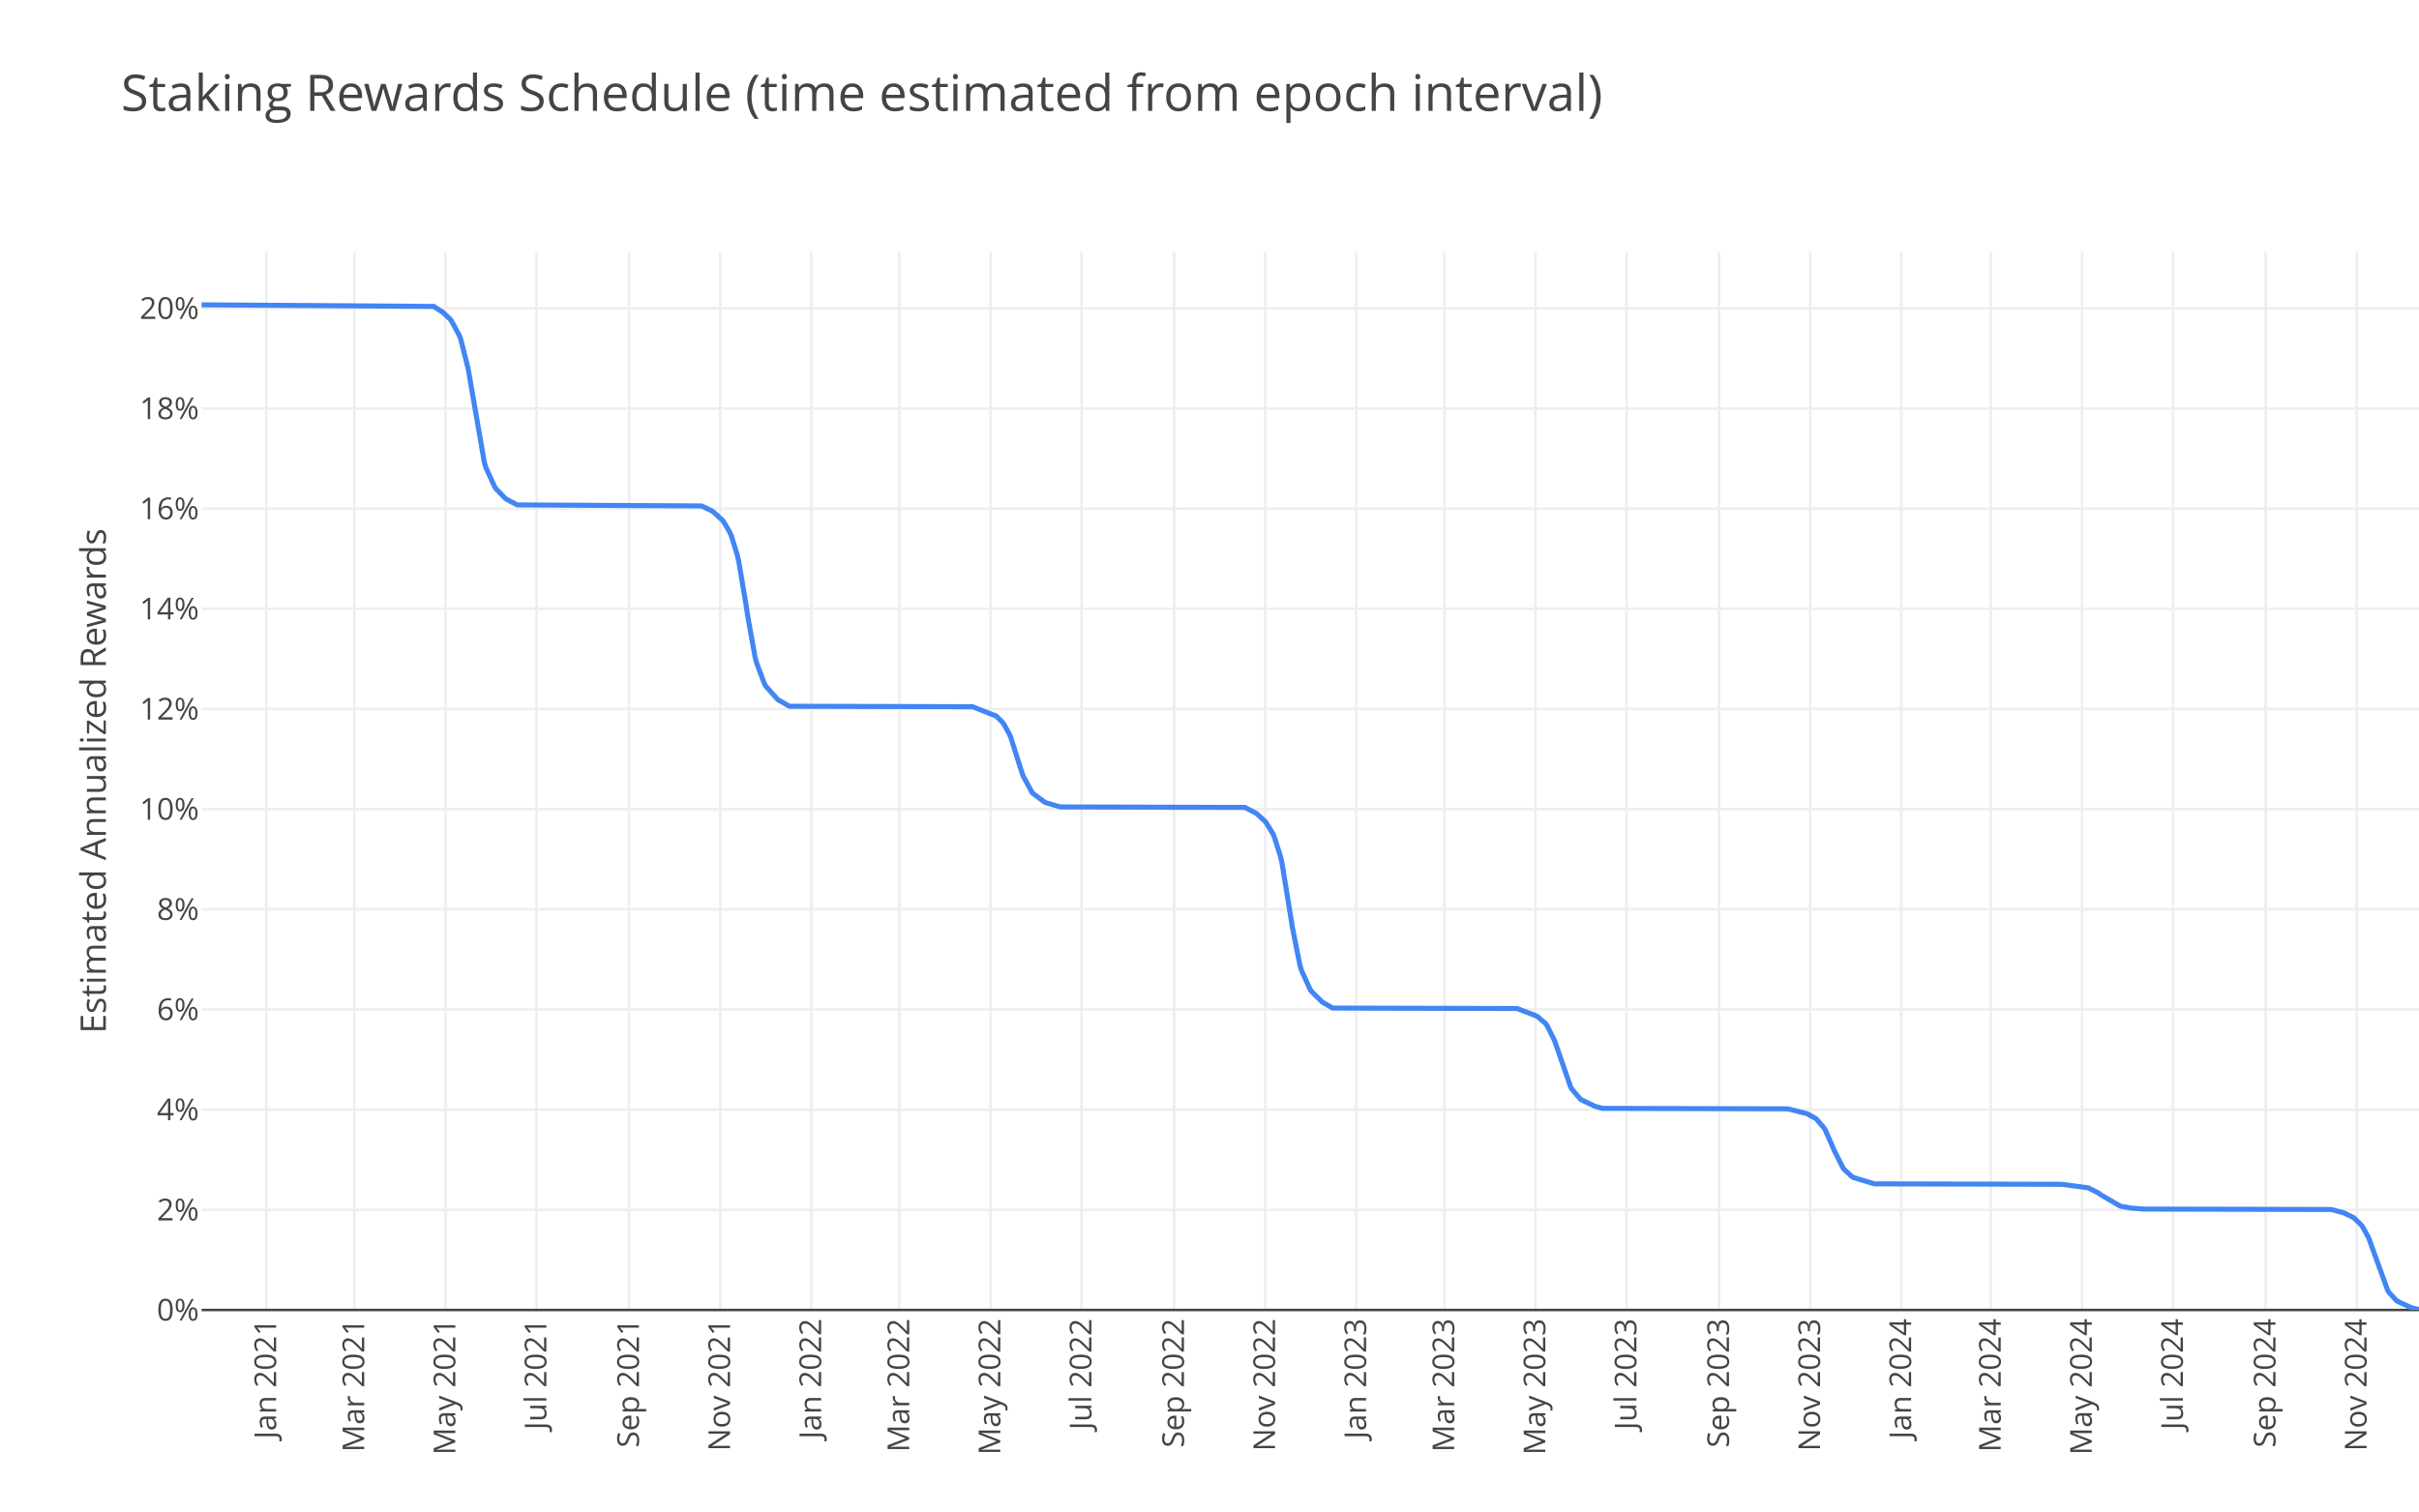
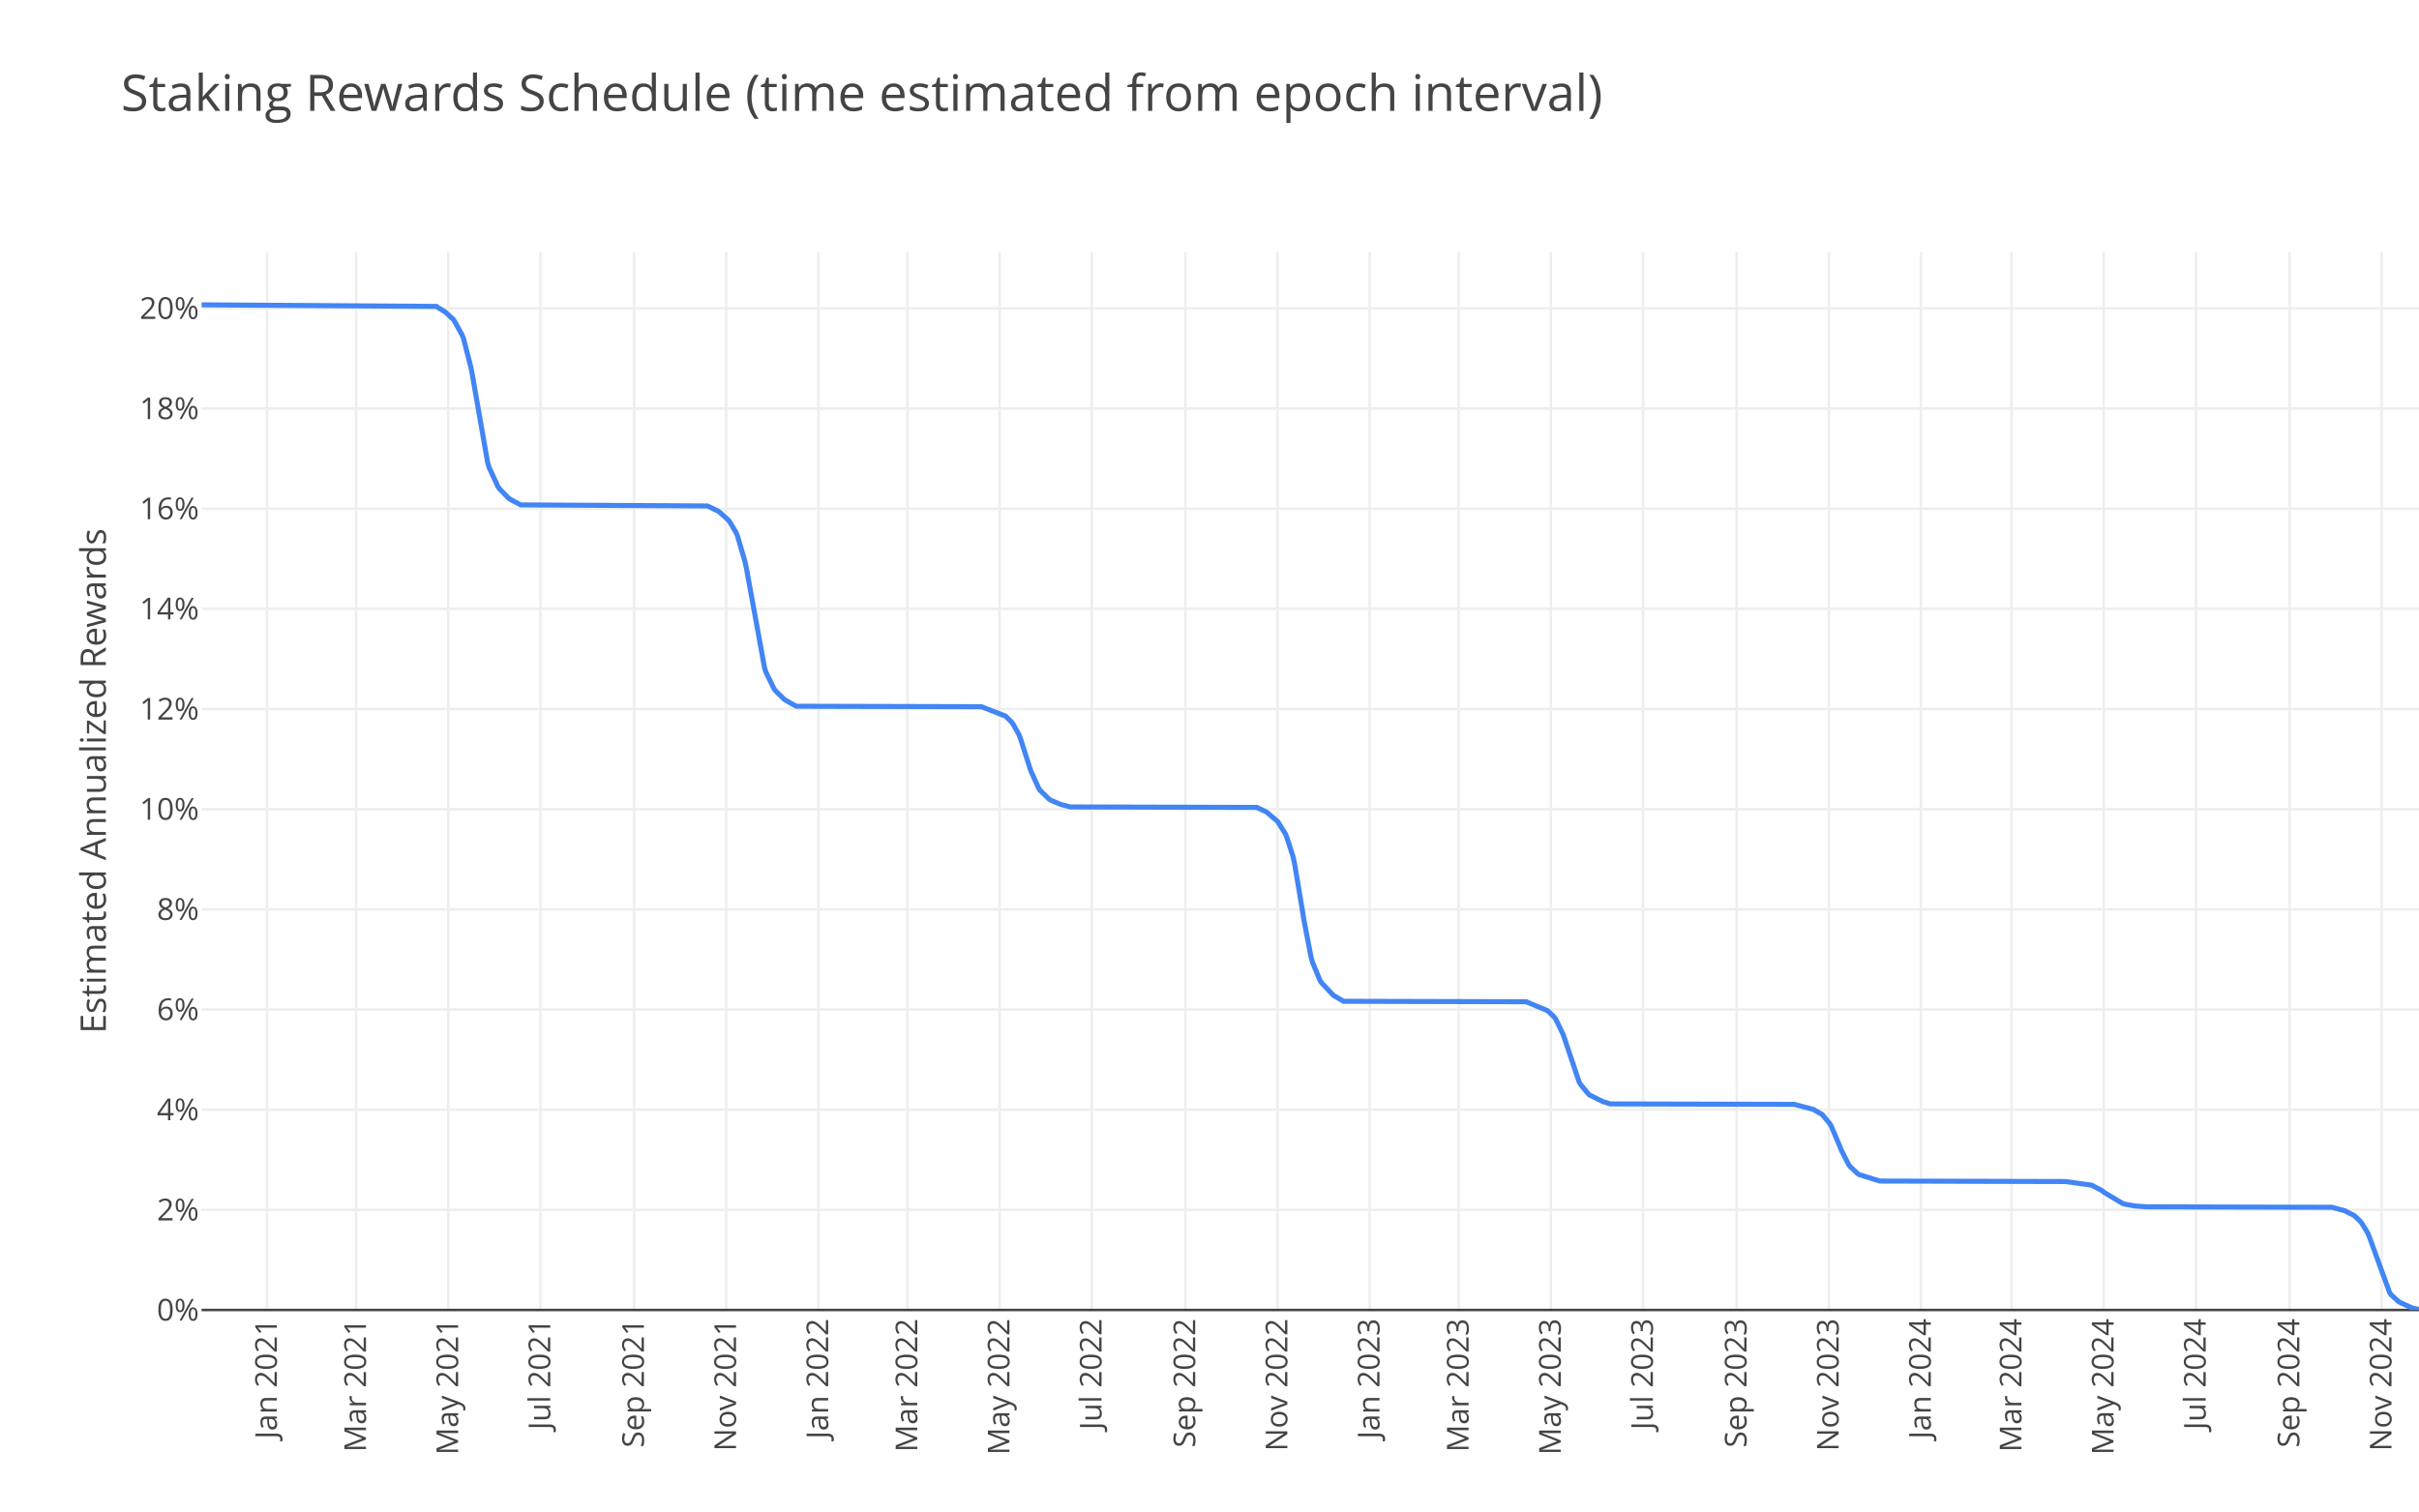
<svg xmlns="http://www.w3.org/2000/svg" class="main-svg" width="960" height="600" style="" viewBox="0 0 960 600">
  <rect x="0" y="0" width="960" height="600" style="fill: rgb(255, 255, 255); fill-opacity: 1;" />
-   <defs id="defs-0ca230">
+   <defs id="defs-4b5e35">
    <g class="clips">
-       <clipPath id="clip0ca230xyplot" class="plotclip">
+       <clipPath id="clip4b5e35xyplot" class="plotclip">
        <rect width="880" height="420" />
      </clipPath>
-       <clipPath class="axesclip" id="clip0ca230x">
+       <clipPath class="axesclip" id="clip4b5e35x">
        <rect x="80" y="0" width="880" height="600" />
      </clipPath>
-       <clipPath class="axesclip" id="clip0ca230y">
+       <clipPath class="axesclip" id="clip4b5e35y">
        <rect x="0" y="100" width="960" height="420" />
      </clipPath>
-       <clipPath class="axesclip" id="clip0ca230xy">
+       <clipPath class="axesclip" id="clip4b5e35xy">
        <rect x="80" y="100" width="880" height="420" />
      </clipPath>
    </g>
    <g class="gradients" />
    <g class="patterns" />
  </defs>
  <g class="bglayer" />
  <g class="layer-below">
    <g class="imagelayer" />
    <g class="shapelayer" />
  </g>
  <g class="cartesianlayer">
    <g class="subplot xy">
      <g class="layer-subplot">
        <g class="shapelayer" />
        <g class="imagelayer" />
      </g>
      <g class="minor-gridlayer">
        <g class="x" />
        <g class="y" />
      </g>
      <g class="gridlayer">
        <g class="x">
-           <path class="xgrid crisp" transform="translate(105.68,0)" d="M0,100v420" style="stroke: rgb(238, 238, 238); stroke-opacity: 1; stroke-width: 1px;" />
-           <path class="xgrid crisp" transform="translate(140.64,0)" d="M0,100v420" style="stroke: rgb(238, 238, 238); stroke-opacity: 1; stroke-width: 1px;" />
-           <path class="xgrid crisp" transform="translate(176.79,0)" d="M0,100v420" style="stroke: rgb(238, 238, 238); stroke-opacity: 1; stroke-width: 1px;" />
-           <path class="xgrid crisp" transform="translate(212.93,0)" d="M0,100v420" style="stroke: rgb(238, 238, 238); stroke-opacity: 1; stroke-width: 1px;" />
-           <path class="xgrid crisp" transform="translate(249.67,0)" d="M0,100v420" style="stroke: rgb(238, 238, 238); stroke-opacity: 1; stroke-width: 1px;" />
-           <path class="xgrid crisp" transform="translate(285.82,0)" d="M0,100v420" style="stroke: rgb(238, 238, 238); stroke-opacity: 1; stroke-width: 1px;" />
-           <path class="xgrid crisp" transform="translate(321.97,0)" d="M0,100v420" style="stroke: rgb(238, 238, 238); stroke-opacity: 1; stroke-width: 1px;" />
-           <path class="xgrid crisp" transform="translate(356.93,0)" d="M0,100v420" style="stroke: rgb(238, 238, 238); stroke-opacity: 1; stroke-width: 1px;" />
-           <path class="xgrid crisp" transform="translate(393.08,0)" d="M0,100v420" style="stroke: rgb(238, 238, 238); stroke-opacity: 1; stroke-width: 1px;" />
-           <path class="xgrid crisp" transform="translate(429.23,0)" d="M0,100v420" style="stroke: rgb(238, 238, 238); stroke-opacity: 1; stroke-width: 1px;" />
-           <path class="xgrid crisp" transform="translate(465.96,0)" d="M0,100v420" style="stroke: rgb(238, 238, 238); stroke-opacity: 1; stroke-width: 1px;" />
-           <path class="xgrid crisp" transform="translate(502.11,0)" d="M0,100v420" style="stroke: rgb(238, 238, 238); stroke-opacity: 1; stroke-width: 1px;" />
-           <path class="xgrid crisp" transform="translate(538.26,0)" d="M0,100v420" style="stroke: rgb(238, 238, 238); stroke-opacity: 1; stroke-width: 1px;" />
-           <path class="xgrid crisp" transform="translate(573.22,0)" d="M0,100v420" style="stroke: rgb(238, 238, 238); stroke-opacity: 1; stroke-width: 1px;" />
-           <path class="xgrid crisp" transform="translate(609.37,0)" d="M0,100v420" style="stroke: rgb(238, 238, 238); stroke-opacity: 1; stroke-width: 1px;" />
-           <path class="xgrid crisp" transform="translate(645.52,0)" d="M0,100v420" style="stroke: rgb(238, 238, 238); stroke-opacity: 1; stroke-width: 1px;" />
-           <path class="xgrid crisp" transform="translate(682.26,0)" d="M0,100v420" style="stroke: rgb(238, 238, 238); stroke-opacity: 1; stroke-width: 1px;" />
-           <path class="xgrid crisp" transform="translate(718.4,0)" d="M0,100v420" style="stroke: rgb(238, 238, 238); stroke-opacity: 1; stroke-width: 1px;" />
-           <path class="xgrid crisp" transform="translate(754.55,0)" d="M0,100v420" style="stroke: rgb(238, 238, 238); stroke-opacity: 1; stroke-width: 1px;" />
-           <path class="xgrid crisp" transform="translate(790.1,0)" d="M0,100v420" style="stroke: rgb(238, 238, 238); stroke-opacity: 1; stroke-width: 1px;" />
-           <path class="xgrid crisp" transform="translate(826.25,0)" d="M0,100v420" style="stroke: rgb(238, 238, 238); stroke-opacity: 1; stroke-width: 1px;" />
-           <path class="xgrid crisp" transform="translate(862.4,0)" d="M0,100v420" style="stroke: rgb(238, 238, 238); stroke-opacity: 1; stroke-width: 1px;" />
-           <path class="xgrid crisp" transform="translate(899.14,0)" d="M0,100v420" style="stroke: rgb(238, 238, 238); stroke-opacity: 1; stroke-width: 1px;" />
-           <path class="xgrid crisp" transform="translate(935.29,0)" d="M0,100v420" style="stroke: rgb(238, 238, 238); stroke-opacity: 1; stroke-width: 1px;" />
+           <path class="xgrid crisp" transform="translate(105.98,0)" d="M0,100v420" style="stroke: rgb(238, 238, 238); stroke-opacity: 1; stroke-width: 1px;" />
+           <path class="xgrid crisp" transform="translate(141.34,0)" d="M0,100v420" style="stroke: rgb(238, 238, 238); stroke-opacity: 1; stroke-width: 1px;" />
+           <path class="xgrid crisp" transform="translate(177.91,0)" d="M0,100v420" style="stroke: rgb(238, 238, 238); stroke-opacity: 1; stroke-width: 1px;" />
+           <path class="xgrid crisp" transform="translate(214.47,0)" d="M0,100v420" style="stroke: rgb(238, 238, 238); stroke-opacity: 1; stroke-width: 1px;" />
+           <path class="xgrid crisp" transform="translate(251.64,0)" d="M0,100v420" style="stroke: rgb(238, 238, 238); stroke-opacity: 1; stroke-width: 1px;" />
+           <path class="xgrid crisp" transform="translate(288.2,0)" d="M0,100v420" style="stroke: rgb(238, 238, 238); stroke-opacity: 1; stroke-width: 1px;" />
+           <path class="xgrid crisp" transform="translate(324.77,0)" d="M0,100v420" style="stroke: rgb(238, 238, 238); stroke-opacity: 1; stroke-width: 1px;" />
+           <path class="xgrid crisp" transform="translate(360.13,0)" d="M0,100v420" style="stroke: rgb(238, 238, 238); stroke-opacity: 1; stroke-width: 1px;" />
+           <path class="xgrid crisp" transform="translate(396.7,0)" d="M0,100v420" style="stroke: rgb(238, 238, 238); stroke-opacity: 1; stroke-width: 1px;" />
+           <path class="xgrid crisp" transform="translate(433.26,0)" d="M0,100v420" style="stroke: rgb(238, 238, 238); stroke-opacity: 1; stroke-width: 1px;" />
+           <path class="xgrid crisp" transform="translate(470.43,0)" d="M0,100v420" style="stroke: rgb(238, 238, 238); stroke-opacity: 1; stroke-width: 1px;" />
+           <path class="xgrid crisp" transform="translate(506.99,0)" d="M0,100v420" style="stroke: rgb(238, 238, 238); stroke-opacity: 1; stroke-width: 1px;" />
+           <path class="xgrid crisp" transform="translate(543.56,0)" d="M0,100v420" style="stroke: rgb(238, 238, 238); stroke-opacity: 1; stroke-width: 1px;" />
+           <path class="xgrid crisp" transform="translate(578.92,0)" d="M0,100v420" style="stroke: rgb(238, 238, 238); stroke-opacity: 1; stroke-width: 1px;" />
+           <path class="xgrid crisp" transform="translate(615.49,0)" d="M0,100v420" style="stroke: rgb(238, 238, 238); stroke-opacity: 1; stroke-width: 1px;" />
+           <path class="xgrid crisp" transform="translate(652.06,0)" d="M0,100v420" style="stroke: rgb(238, 238, 238); stroke-opacity: 1; stroke-width: 1px;" />
+           <path class="xgrid crisp" transform="translate(689.22,0)" d="M0,100v420" style="stroke: rgb(238, 238, 238); stroke-opacity: 1; stroke-width: 1px;" />
+           <path class="xgrid crisp" transform="translate(725.78,0)" d="M0,100v420" style="stroke: rgb(238, 238, 238); stroke-opacity: 1; stroke-width: 1px;" />
+           <path class="xgrid crisp" transform="translate(762.35,0)" d="M0,100v420" style="stroke: rgb(238, 238, 238); stroke-opacity: 1; stroke-width: 1px;" />
+           <path class="xgrid crisp" transform="translate(798.32,0)" d="M0,100v420" style="stroke: rgb(238, 238, 238); stroke-opacity: 1; stroke-width: 1px;" />
+           <path class="xgrid crisp" transform="translate(834.88,0)" d="M0,100v420" style="stroke: rgb(238, 238, 238); stroke-opacity: 1; stroke-width: 1px;" />
+           <path class="xgrid crisp" transform="translate(871.45,0)" d="M0,100v420" style="stroke: rgb(238, 238, 238); stroke-opacity: 1; stroke-width: 1px;" />
+           <path class="xgrid crisp" transform="translate(908.61,0)" d="M0,100v420" style="stroke: rgb(238, 238, 238); stroke-opacity: 1; stroke-width: 1px;" />
+           <path class="xgrid crisp" transform="translate(945.18,0)" d="M0,100v420" style="stroke: rgb(238, 238, 238); stroke-opacity: 1; stroke-width: 1px;" />
        </g>
        <g class="y">
          <path class="ygrid crisp" transform="translate(0,480.24)" d="M80,0h880" style="stroke: rgb(238, 238, 238); stroke-opacity: 1; stroke-width: 1px;" />
          <path class="ygrid crisp" transform="translate(0,440.48)" d="M80,0h880" style="stroke: rgb(238, 238, 238); stroke-opacity: 1; stroke-width: 1px;" />
          <path class="ygrid crisp" transform="translate(0,400.72)" d="M80,0h880" style="stroke: rgb(238, 238, 238); stroke-opacity: 1; stroke-width: 1px;" />
          <path class="ygrid crisp" transform="translate(0,360.95)" d="M80,0h880" style="stroke: rgb(238, 238, 238); stroke-opacity: 1; stroke-width: 1px;" />
          <path class="ygrid crisp" transform="translate(0,321.19)" d="M80,0h880" style="stroke: rgb(238, 238, 238); stroke-opacity: 1; stroke-width: 1px;" />
          <path class="ygrid crisp" transform="translate(0,281.43)" d="M80,0h880" style="stroke: rgb(238, 238, 238); stroke-opacity: 1; stroke-width: 1px;" />
          <path class="ygrid crisp" transform="translate(0,241.67)" d="M80,0h880" style="stroke: rgb(238, 238, 238); stroke-opacity: 1; stroke-width: 1px;" />
          <path class="ygrid crisp" transform="translate(0,201.91)" d="M80,0h880" style="stroke: rgb(238, 238, 238); stroke-opacity: 1; stroke-width: 1px;" />
          <path class="ygrid crisp" transform="translate(0,162.15)" d="M80,0h880" style="stroke: rgb(238, 238, 238); stroke-opacity: 1; stroke-width: 1px;" />
          <path class="ygrid crisp" transform="translate(0,122.39)" d="M80,0h880" style="stroke: rgb(238, 238, 238); stroke-opacity: 1; stroke-width: 1px;" />
        </g>
      </g>
      <g class="zerolinelayer">
        <path class="yzl zl crisp" transform="translate(0,520)" d="M80,0h880" style="stroke: rgb(68, 68, 68); stroke-opacity: 1; stroke-width: 1px;" />
      </g>
      <path class="xlines-below" />
      <path class="ylines-below" />
      <g class="overlines-below" />
      <g class="xaxislayer-below" />
      <g class="yaxislayer-below" />
      <g class="overaxes-below" />
-       <g class="plot" transform="translate(80,100)" clip-path="url(#clip0ca230xyplot)">
+       <g class="plot" transform="translate(80,100)" clip-path="url(#clip4b5e35xyplot)">
        <g class="scatterlayer mlayer">
-           <g class="trace scatter traced2bd38" style="stroke-miterlimit: 2; opacity: 1;">
+           <g class="trace scatter tracea1f27e" style="stroke-miterlimit: 2; opacity: 1;">
            <g class="fills" />
            <g class="errorbars" />
            <g class="lines">
-               <path class="js-line" d="M0,21L92.13,21.63L92.72,22.05L95.09,23.52L95.68,23.94L98.63,26.66L99.22,27.49L102.17,32.93L102.77,34.39L105.72,46.04L106.31,49.36L112.21,83.53L112.81,85.57L116.35,93.31L116.94,94.13L120.48,97.78L121.07,98.19L125.21,100.42L198.44,100.83L202.58,102.85L203.17,103.26L206.71,106.5L207.3,107.31L209.66,111.35L210.26,112.76L212.62,120.41L213.21,123.03L216.16,140.63L216.75,144.61L219.7,161.07L220.3,163.24L223.25,171.12L223.84,172.3L228.56,177.59L229.15,177.99L233.29,180.34L305.93,180.53L315.38,184.25L315.97,184.84L317.74,186.59L318.34,187.37L320.7,191.66L321.29,193.22L325.42,206.23L326.01,207.97L329.56,214.53L330.15,215.11L334.28,218.19L334.87,218.58L340.78,220.31L414.01,220.5L418.15,222.62L418.74,223L421.69,225.69L422.28,226.26L425.23,231.05L425.83,232.58L428.19,240.02L428.78,242.69L432.32,264.47L432.91,268.23L435.87,283.04L436.46,285.09L440,292.91L440.59,293.66L444.72,297.74L445.32,298.11L448.86,300.15L522.09,300.34L529.77,303.3L530.36,303.67L533.32,306.26L533.91,307L536.86,312.9L537.45,314.55L543.36,331.6L543.95,332.51L546.9,335.97L547.49,336.52L552.81,339.07L553.4,339.25L555.76,339.97L629.58,340.16L636.67,341.97L637.26,342.15L640.21,343.79L640.81,344.15L643.76,347.6L644.35,348.5L647.3,355.19L647.89,356.63L651.44,363.65L652.03,364.37L654.98,367.06L655.57,367.42L663.84,369.93L738.26,370.11L748.89,371.54L749.48,371.9L753.02,373.69L753.61,374.22L761.29,378.69L761.88,378.87L766.01,379.58L768.38,379.76L770.74,379.94L845.15,380.11L850.47,381.54L851.06,381.9L854.01,383.32L854.6,383.85L856.97,386.17L857.56,386.88L859.92,391.14L860.51,392.73L867.6,412.3L868.19,413.17L871.14,416.33L871.73,416.68L877.05,419.13L877.64,419.3L880,419.83" style="vector-effect: non-scaling-stroke; fill: none; stroke: rgb(66, 133, 244); stroke-opacity: 1; stroke-width: 2px; opacity: 1;" />
+               <path class="js-line" d="M0,21L93.2,21.63L93.8,22.05L96.19,23.52L96.78,23.94L99.77,26.66L100.37,27.49L103.36,32.93L103.95,34.39L106.94,46.04L107.54,49.36L113.51,83.53L114.11,85.57L117.69,93.31L118.29,94.13L121.88,97.78L122.47,98.19L126.66,100.42L200.74,100.83L204.92,102.85L205.52,103.26L209.1,106.5L209.7,107.31L212.09,111.35L212.69,112.76L215.67,123.03L216.27,125.84L223.44,165.21L224.04,166.98L227.02,173.08L227.62,174.06L231.21,177.59L231.8,177.99L235.99,180.34L309.47,180.53L319.03,184.25L319.63,184.84L321.42,186.59L322.02,187.37L324.41,191.66L325,193.22L328.59,204.48L329.19,206.23L332.17,212.8L332.77,213.76L336.36,217.23L336.95,217.62L340.54,219.15L341.13,219.35L344.72,220.31L418.8,220.5L422.39,222.23L422.98,222.62L426.57,225.69L427.17,226.26L430.15,231.05L430.75,232.58L433.14,240.02L433.74,242.69L436.8,260.95L437.39,264.8L440.31,279.95L440.9,282.05L443.82,289.1L444.41,290.06L449.08,295L449.67,295.38L453.18,297.46L525.68,297.65L533.86,301.06L534.45,301.44L536.79,303.71L537.37,304.46L540.29,310.5L540.88,312.19L546.73,329.63L547.31,330.56L550.23,334.1L550.82,334.66L556.08,337.27L556.67,337.45L559,338.2L632.09,338.38L639.11,340.24L639.69,340.42L642.62,342.1L643.2,342.47L646.12,345.99L646.71,346.91L650.22,355.23L650.8,356.7L653.72,362.4L654.31,363.14L657.23,365.89L657.82,366.26L666,368.82L739.67,369.01L750.2,370.47L750.78,370.84L754.29,372.67L754.88,373.22L762.48,377.78L763.06,377.96L767.15,378.69L769.49,378.87L771.83,379.05L845.5,379.24L850.77,380.69L851.35,381.06L854.27,382.51L854.86,383.06L856.61,384.7L857.2,385.42L859.54,389.23L860.12,390.5L868.31,413.02L868.89,413.92L871.81,416.6L872.4,416.96L877.08,419.11L877.66,419.29L880,419.82" style="vector-effect: none; fill: none; stroke: rgb(66, 133, 244); stroke-opacity: 1; stroke-width: 2px; opacity: 1;" />
            </g>
            <g class="points" />
            <g class="text" />
          </g>
        </g>
      </g>
      <g class="overplot" />
      <path class="xlines-above crisp" d="M0,0" style="fill: none;" />
      <path class="ylines-above crisp" d="M0,0" style="fill: none;" />
      <g class="overlines-above" />
      <g class="xaxislayer-above">
        <g class="xtick">
-           <text text-anchor="end" x="-2.1" y="529.4" transform="translate(105.68,0) rotate(-90,-2.1,523.4)" style="font-family: 'Open Sans', verdana, arial, sans-serif; font-size: 12px; fill: rgb(68, 68, 68); fill-opacity: 1; white-space: pre; opacity: 1;">Jan 2021</text>
-         </g>
-         <g class="xtick">
-           <text text-anchor="end" x="-2.1" y="529.4" style="font-family: 'Open Sans', verdana, arial, sans-serif; font-size: 12px; fill: rgb(68, 68, 68); fill-opacity: 1; white-space: pre; opacity: 1;" transform="translate(140.64,0) rotate(-90,-2.1,523.4)">Mar 2021</text>
-         </g>
-         <g class="xtick">
-           <text text-anchor="end" x="-2.1" y="529.4" style="font-family: 'Open Sans', verdana, arial, sans-serif; font-size: 12px; fill: rgb(68, 68, 68); fill-opacity: 1; white-space: pre; opacity: 1;" transform="translate(176.79,0) rotate(-90,-2.1,523.4)">May 2021</text>
-         </g>
-         <g class="xtick">
-           <text text-anchor="end" x="-2.1" y="529.4" style="font-family: 'Open Sans', verdana, arial, sans-serif; font-size: 12px; fill: rgb(68, 68, 68); fill-opacity: 1; white-space: pre; opacity: 1;" transform="translate(212.93,0) rotate(-90,-2.1,523.4)">Jul 2021</text>
-         </g>
-         <g class="xtick">
-           <text text-anchor="end" x="-2.1" y="529.4" style="font-family: 'Open Sans', verdana, arial, sans-serif; font-size: 12px; fill: rgb(68, 68, 68); fill-opacity: 1; white-space: pre; opacity: 1;" transform="translate(249.67,0) rotate(-90,-2.1,523.4)">Sep 2021</text>
-         </g>
-         <g class="xtick">
-           <text text-anchor="end" x="-2.1" y="529.4" style="font-family: 'Open Sans', verdana, arial, sans-serif; font-size: 12px; fill: rgb(68, 68, 68); fill-opacity: 1; white-space: pre; opacity: 1;" transform="translate(285.82,0) rotate(-90,-2.1,523.4)">Nov 2021</text>
-         </g>
-         <g class="xtick">
-           <text text-anchor="end" x="-2.1" y="529.4" style="font-family: 'Open Sans', verdana, arial, sans-serif; font-size: 12px; fill: rgb(68, 68, 68); fill-opacity: 1; white-space: pre; opacity: 1;" transform="translate(321.97,0) rotate(-90,-2.1,523.4)">Jan 2022</text>
-         </g>
-         <g class="xtick">
-           <text text-anchor="end" x="-2.1" y="529.4" style="font-family: 'Open Sans', verdana, arial, sans-serif; font-size: 12px; fill: rgb(68, 68, 68); fill-opacity: 1; white-space: pre; opacity: 1;" transform="translate(356.93,0) rotate(-90,-2.1,523.4)">Mar 2022</text>
-         </g>
-         <g class="xtick">
-           <text text-anchor="end" x="-2.1" y="529.4" style="font-family: 'Open Sans', verdana, arial, sans-serif; font-size: 12px; fill: rgb(68, 68, 68); fill-opacity: 1; white-space: pre; opacity: 1;" transform="translate(393.08,0) rotate(-90,-2.1,523.4)">May 2022</text>
-         </g>
-         <g class="xtick">
-           <text text-anchor="end" x="-2.1" y="529.4" style="font-family: 'Open Sans', verdana, arial, sans-serif; font-size: 12px; fill: rgb(68, 68, 68); fill-opacity: 1; white-space: pre; opacity: 1;" transform="translate(429.23,0) rotate(-90,-2.1,523.4)">Jul 2022</text>
-         </g>
-         <g class="xtick">
-           <text text-anchor="end" x="-2.1" y="529.4" style="font-family: 'Open Sans', verdana, arial, sans-serif; font-size: 12px; fill: rgb(68, 68, 68); fill-opacity: 1; white-space: pre; opacity: 1;" transform="translate(465.96,0) rotate(-90,-2.1,523.4)">Sep 2022</text>
-         </g>
-         <g class="xtick">
-           <text text-anchor="end" x="-2.1" y="529.4" style="font-family: 'Open Sans', verdana, arial, sans-serif; font-size: 12px; fill: rgb(68, 68, 68); fill-opacity: 1; white-space: pre; opacity: 1;" transform="translate(502.11,0) rotate(-90,-2.1,523.4)">Nov 2022</text>
-         </g>
-         <g class="xtick">
-           <text text-anchor="end" x="-2.1" y="529.4" style="font-family: 'Open Sans', verdana, arial, sans-serif; font-size: 12px; fill: rgb(68, 68, 68); fill-opacity: 1; white-space: pre; opacity: 1;" transform="translate(538.26,0) rotate(-90,-2.1,523.4)">Jan 2023</text>
-         </g>
-         <g class="xtick">
-           <text text-anchor="end" x="-2.1" y="529.4" style="font-family: 'Open Sans', verdana, arial, sans-serif; font-size: 12px; fill: rgb(68, 68, 68); fill-opacity: 1; white-space: pre; opacity: 1;" transform="translate(573.22,0) rotate(-90,-2.1,523.4)">Mar 2023</text>
-         </g>
-         <g class="xtick">
-           <text text-anchor="end" x="-2.1" y="529.4" style="font-family: 'Open Sans', verdana, arial, sans-serif; font-size: 12px; fill: rgb(68, 68, 68); fill-opacity: 1; white-space: pre; opacity: 1;" transform="translate(609.37,0) rotate(-90,-2.1,523.4)">May 2023</text>
-         </g>
-         <g class="xtick">
-           <text text-anchor="end" x="-2.1" y="529.4" style="font-family: 'Open Sans', verdana, arial, sans-serif; font-size: 12px; fill: rgb(68, 68, 68); fill-opacity: 1; white-space: pre; opacity: 1;" transform="translate(645.52,0) rotate(-90,-2.1,523.4)">Jul 2023</text>
-         </g>
-         <g class="xtick">
-           <text text-anchor="end" x="-2.1" y="529.4" style="font-family: 'Open Sans', verdana, arial, sans-serif; font-size: 12px; fill: rgb(68, 68, 68); fill-opacity: 1; white-space: pre; opacity: 1;" transform="translate(682.26,0) rotate(-90,-2.1,523.4)">Sep 2023</text>
-         </g>
-         <g class="xtick">
-           <text text-anchor="end" x="-2.1" y="529.4" style="font-family: 'Open Sans', verdana, arial, sans-serif; font-size: 12px; fill: rgb(68, 68, 68); fill-opacity: 1; white-space: pre; opacity: 1;" transform="translate(718.4,0) rotate(-90,-2.1,523.4)">Nov 2023</text>
-         </g>
-         <g class="xtick">
-           <text text-anchor="end" x="-2.1" y="529.4" style="font-family: 'Open Sans', verdana, arial, sans-serif; font-size: 12px; fill: rgb(68, 68, 68); fill-opacity: 1; white-space: pre; opacity: 1;" transform="translate(754.55,0) rotate(-90,-2.1,523.4)">Jan 2024</text>
-         </g>
-         <g class="xtick">
-           <text text-anchor="end" x="-2.1" y="529.4" style="font-family: 'Open Sans', verdana, arial, sans-serif; font-size: 12px; fill: rgb(68, 68, 68); fill-opacity: 1; white-space: pre; opacity: 1;" transform="translate(790.1,0) rotate(-90,-2.1,523.4)">Mar 2024</text>
-         </g>
-         <g class="xtick">
-           <text text-anchor="end" x="-2.1" y="529.4" style="font-family: 'Open Sans', verdana, arial, sans-serif; font-size: 12px; fill: rgb(68, 68, 68); fill-opacity: 1; white-space: pre; opacity: 1;" transform="translate(826.25,0) rotate(-90,-2.1,523.4)">May 2024</text>
-         </g>
-         <g class="xtick">
-           <text text-anchor="end" x="-2.1" y="529.4" style="font-family: 'Open Sans', verdana, arial, sans-serif; font-size: 12px; fill: rgb(68, 68, 68); fill-opacity: 1; white-space: pre; opacity: 1;" transform="translate(862.4,0) rotate(-90,-2.1,523.4)">Jul 2024</text>
-         </g>
-         <g class="xtick">
-           <text text-anchor="end" x="-2.1" y="529.4" style="font-family: 'Open Sans', verdana, arial, sans-serif; font-size: 12px; fill: rgb(68, 68, 68); fill-opacity: 1; white-space: pre; opacity: 1;" transform="translate(899.14,0) rotate(-90,-2.1,523.4)">Sep 2024</text>
-         </g>
-         <g class="xtick">
-           <text text-anchor="end" x="-2.1" y="529.4" style="font-family: 'Open Sans', verdana, arial, sans-serif; font-size: 12px; fill: rgb(68, 68, 68); fill-opacity: 1; white-space: pre; opacity: 1;" transform="translate(935.29,0) rotate(-90,-2.1,523.4)">Nov 2024</text>
+           <text text-anchor="end" x="-2.1" y="529.4" transform="translate(105.98,0) rotate(-90,-2.1,523.4)" style="font-family: 'Open Sans', verdana, arial, sans-serif; font-size: 12px; fill: rgb(68, 68, 68); fill-opacity: 1; white-space: pre; opacity: 1;">Jan 2021</text>
+         </g>
+         <g class="xtick">
+           <text text-anchor="end" x="-2.1" y="529.4" style="font-family: 'Open Sans', verdana, arial, sans-serif; font-size: 12px; fill: rgb(68, 68, 68); fill-opacity: 1; white-space: pre; opacity: 1;" transform="translate(141.34,0) rotate(-90,-2.1,523.4)">Mar 2021</text>
+         </g>
+         <g class="xtick">
+           <text text-anchor="end" x="-2.1" y="529.4" style="font-family: 'Open Sans', verdana, arial, sans-serif; font-size: 12px; fill: rgb(68, 68, 68); fill-opacity: 1; white-space: pre; opacity: 1;" transform="translate(177.91,0) rotate(-90,-2.1,523.4)">May 2021</text>
+         </g>
+         <g class="xtick">
+           <text text-anchor="end" x="-2.1" y="529.4" style="font-family: 'Open Sans', verdana, arial, sans-serif; font-size: 12px; fill: rgb(68, 68, 68); fill-opacity: 1; white-space: pre; opacity: 1;" transform="translate(214.47,0) rotate(-90,-2.1,523.4)">Jul 2021</text>
+         </g>
+         <g class="xtick">
+           <text text-anchor="end" x="-2.1" y="529.4" style="font-family: 'Open Sans', verdana, arial, sans-serif; font-size: 12px; fill: rgb(68, 68, 68); fill-opacity: 1; white-space: pre; opacity: 1;" transform="translate(251.64,0) rotate(-90,-2.1,523.4)">Sep 2021</text>
+         </g>
+         <g class="xtick">
+           <text text-anchor="end" x="-2.1" y="529.4" style="font-family: 'Open Sans', verdana, arial, sans-serif; font-size: 12px; fill: rgb(68, 68, 68); fill-opacity: 1; white-space: pre; opacity: 1;" transform="translate(288.2,0) rotate(-90,-2.1,523.4)">Nov 2021</text>
+         </g>
+         <g class="xtick">
+           <text text-anchor="end" x="-2.1" y="529.4" style="font-family: 'Open Sans', verdana, arial, sans-serif; font-size: 12px; fill: rgb(68, 68, 68); fill-opacity: 1; white-space: pre; opacity: 1;" transform="translate(324.77,0) rotate(-90,-2.1,523.4)">Jan 2022</text>
+         </g>
+         <g class="xtick">
+           <text text-anchor="end" x="-2.1" y="529.4" style="font-family: 'Open Sans', verdana, arial, sans-serif; font-size: 12px; fill: rgb(68, 68, 68); fill-opacity: 1; white-space: pre; opacity: 1;" transform="translate(360.13,0) rotate(-90,-2.1,523.4)">Mar 2022</text>
+         </g>
+         <g class="xtick">
+           <text text-anchor="end" x="-2.1" y="529.4" style="font-family: 'Open Sans', verdana, arial, sans-serif; font-size: 12px; fill: rgb(68, 68, 68); fill-opacity: 1; white-space: pre; opacity: 1;" transform="translate(396.7,0) rotate(-90,-2.1,523.4)">May 2022</text>
+         </g>
+         <g class="xtick">
+           <text text-anchor="end" x="-2.1" y="529.4" style="font-family: 'Open Sans', verdana, arial, sans-serif; font-size: 12px; fill: rgb(68, 68, 68); fill-opacity: 1; white-space: pre; opacity: 1;" transform="translate(433.26,0) rotate(-90,-2.1,523.4)">Jul 2022</text>
+         </g>
+         <g class="xtick">
+           <text text-anchor="end" x="-2.1" y="529.4" style="font-family: 'Open Sans', verdana, arial, sans-serif; font-size: 12px; fill: rgb(68, 68, 68); fill-opacity: 1; white-space: pre; opacity: 1;" transform="translate(470.43,0) rotate(-90,-2.1,523.4)">Sep 2022</text>
+         </g>
+         <g class="xtick">
+           <text text-anchor="end" x="-2.1" y="529.4" style="font-family: 'Open Sans', verdana, arial, sans-serif; font-size: 12px; fill: rgb(68, 68, 68); fill-opacity: 1; white-space: pre; opacity: 1;" transform="translate(506.99,0) rotate(-90,-2.1,523.4)">Nov 2022</text>
+         </g>
+         <g class="xtick">
+           <text text-anchor="end" x="-2.1" y="529.4" style="font-family: 'Open Sans', verdana, arial, sans-serif; font-size: 12px; fill: rgb(68, 68, 68); fill-opacity: 1; white-space: pre; opacity: 1;" transform="translate(543.56,0) rotate(-90,-2.1,523.4)">Jan 2023</text>
+         </g>
+         <g class="xtick">
+           <text text-anchor="end" x="-2.1" y="529.4" style="font-family: 'Open Sans', verdana, arial, sans-serif; font-size: 12px; fill: rgb(68, 68, 68); fill-opacity: 1; white-space: pre; opacity: 1;" transform="translate(578.92,0) rotate(-90,-2.1,523.4)">Mar 2023</text>
+         </g>
+         <g class="xtick">
+           <text text-anchor="end" x="-2.1" y="529.4" style="font-family: 'Open Sans', verdana, arial, sans-serif; font-size: 12px; fill: rgb(68, 68, 68); fill-opacity: 1; white-space: pre; opacity: 1;" transform="translate(615.49,0) rotate(-90,-2.1,523.4)">May 2023</text>
+         </g>
+         <g class="xtick">
+           <text text-anchor="end" x="-2.1" y="529.4" style="font-family: 'Open Sans', verdana, arial, sans-serif; font-size: 12px; fill: rgb(68, 68, 68); fill-opacity: 1; white-space: pre; opacity: 1;" transform="translate(652.06,0) rotate(-90,-2.1,523.4)">Jul 2023</text>
+         </g>
+         <g class="xtick">
+           <text text-anchor="end" x="-2.1" y="529.4" style="font-family: 'Open Sans', verdana, arial, sans-serif; font-size: 12px; fill: rgb(68, 68, 68); fill-opacity: 1; white-space: pre; opacity: 1;" transform="translate(689.22,0) rotate(-90,-2.1,523.4)">Sep 2023</text>
+         </g>
+         <g class="xtick">
+           <text text-anchor="end" x="-2.1" y="529.4" style="font-family: 'Open Sans', verdana, arial, sans-serif; font-size: 12px; fill: rgb(68, 68, 68); fill-opacity: 1; white-space: pre; opacity: 1;" transform="translate(725.78,0) rotate(-90,-2.1,523.4)">Nov 2023</text>
+         </g>
+         <g class="xtick">
+           <text text-anchor="end" x="-2.1" y="529.4" style="font-family: 'Open Sans', verdana, arial, sans-serif; font-size: 12px; fill: rgb(68, 68, 68); fill-opacity: 1; white-space: pre; opacity: 1;" transform="translate(762.35,0) rotate(-90,-2.1,523.4)">Jan 2024</text>
+         </g>
+         <g class="xtick">
+           <text text-anchor="end" x="-2.1" y="529.4" style="font-family: 'Open Sans', verdana, arial, sans-serif; font-size: 12px; fill: rgb(68, 68, 68); fill-opacity: 1; white-space: pre; opacity: 1;" transform="translate(798.32,0) rotate(-90,-2.1,523.4)">Mar 2024</text>
+         </g>
+         <g class="xtick">
+           <text text-anchor="end" x="-2.1" y="529.4" style="font-family: 'Open Sans', verdana, arial, sans-serif; font-size: 12px; fill: rgb(68, 68, 68); fill-opacity: 1; white-space: pre; opacity: 1;" transform="translate(834.88,0) rotate(-90,-2.1,523.4)">May 2024</text>
+         </g>
+         <g class="xtick">
+           <text text-anchor="end" x="-2.1" y="529.4" style="font-family: 'Open Sans', verdana, arial, sans-serif; font-size: 12px; fill: rgb(68, 68, 68); fill-opacity: 1; white-space: pre; opacity: 1;" transform="translate(871.45,0) rotate(-90,-2.1,523.4)">Jul 2024</text>
+         </g>
+         <g class="xtick">
+           <text text-anchor="end" x="-2.1" y="529.4" style="font-family: 'Open Sans', verdana, arial, sans-serif; font-size: 12px; fill: rgb(68, 68, 68); fill-opacity: 1; white-space: pre; opacity: 1;" transform="translate(908.61,0) rotate(-90,-2.1,523.4)">Sep 2024</text>
+         </g>
+         <g class="xtick">
+           <text text-anchor="end" x="-2.1" y="529.4" style="font-family: 'Open Sans', verdana, arial, sans-serif; font-size: 12px; fill: rgb(68, 68, 68); fill-opacity: 1; white-space: pre; opacity: 1;" transform="translate(945.18,0) rotate(-90,-2.1,523.4)">Nov 2024</text>
        </g>
      </g>
      <g class="yaxislayer-above">
        <g class="ytick">
          <text text-anchor="end" x="79" y="4.2" transform="translate(0,520)" style="font-family: 'Open Sans', verdana, arial, sans-serif; font-size: 12px; fill: rgb(68, 68, 68); fill-opacity: 1; white-space: pre; opacity: 1;">0%</text>
        </g>
        <g class="ytick">
          <text text-anchor="end" x="79" y="4.2" style="font-family: 'Open Sans', verdana, arial, sans-serif; font-size: 12px; fill: rgb(68, 68, 68); fill-opacity: 1; white-space: pre; opacity: 1;" transform="translate(0,480.24)">2%</text>
        </g>
        <g class="ytick">
          <text text-anchor="end" x="79" y="4.2" style="font-family: 'Open Sans', verdana, arial, sans-serif; font-size: 12px; fill: rgb(68, 68, 68); fill-opacity: 1; white-space: pre; opacity: 1;" transform="translate(0,440.48)">4%</text>
        </g>
        <g class="ytick">
          <text text-anchor="end" x="79" y="4.2" style="font-family: 'Open Sans', verdana, arial, sans-serif; font-size: 12px; fill: rgb(68, 68, 68); fill-opacity: 1; white-space: pre; opacity: 1;" transform="translate(0,400.72)">6%</text>
        </g>
        <g class="ytick">
          <text text-anchor="end" x="79" y="4.2" style="font-family: 'Open Sans', verdana, arial, sans-serif; font-size: 12px; fill: rgb(68, 68, 68); fill-opacity: 1; white-space: pre; opacity: 1;" transform="translate(0,360.95)">8%</text>
        </g>
        <g class="ytick">
          <text text-anchor="end" x="79" y="4.2" style="font-family: 'Open Sans', verdana, arial, sans-serif; font-size: 12px; fill: rgb(68, 68, 68); fill-opacity: 1; white-space: pre; opacity: 1;" transform="translate(0,321.19)">10%</text>
        </g>
        <g class="ytick">
          <text text-anchor="end" x="79" y="4.2" style="font-family: 'Open Sans', verdana, arial, sans-serif; font-size: 12px; fill: rgb(68, 68, 68); fill-opacity: 1; white-space: pre; opacity: 1;" transform="translate(0,281.43)">12%</text>
        </g>
        <g class="ytick">
          <text text-anchor="end" x="79" y="4.2" style="font-family: 'Open Sans', verdana, arial, sans-serif; font-size: 12px; fill: rgb(68, 68, 68); fill-opacity: 1; white-space: pre; opacity: 1;" transform="translate(0,241.67)">14%</text>
        </g>
        <g class="ytick">
          <text text-anchor="end" x="79" y="4.2" style="font-family: 'Open Sans', verdana, arial, sans-serif; font-size: 12px; fill: rgb(68, 68, 68); fill-opacity: 1; white-space: pre; opacity: 1;" transform="translate(0,201.91)">16%</text>
        </g>
        <g class="ytick">
          <text text-anchor="end" x="79" y="4.2" style="font-family: 'Open Sans', verdana, arial, sans-serif; font-size: 12px; fill: rgb(68, 68, 68); fill-opacity: 1; white-space: pre; opacity: 1;" transform="translate(0,162.15)">18%</text>
        </g>
        <g class="ytick">
          <text text-anchor="end" x="79" y="4.2" style="font-family: 'Open Sans', verdana, arial, sans-serif; font-size: 12px; fill: rgb(68, 68, 68); fill-opacity: 1; white-space: pre; opacity: 1;" transform="translate(0,122.39)">20%</text>
        </g>
      </g>
      <g class="overaxes-above" />
    </g>
  </g>
  <g class="polarlayer" />
  <g class="smithlayer" />
  <g class="ternarylayer" />
  <g class="geolayer" />
  <g class="funnelarealayer" />
  <g class="pielayer" />
  <g class="iciclelayer" />
  <g class="treemaplayer" />
  <g class="sunburstlayer" />
  <g class="glimages" />
-   <defs id="topdefs-0ca230">
+   <defs id="topdefs-4b5e35">
    <g class="clips" />
  </defs>
  <g class="layer-above">
    <g class="imagelayer" />
    <g class="shapelayer" />
  </g>
  <g class="infolayer">
    <g class="g-gtitle">
      <text class="gtitle" x="48" y="30" text-anchor="start" dy="0.7em" style="font-family: 'Open Sans', verdana, arial, sans-serif; font-size: 20px; fill: rgb(68, 68, 68); opacity: 1; font-weight: normal; white-space: pre;">Staking Rewards Schedule (time estimated from epoch interval)</text>
    </g>
    <g class="g-xtitle" />
    <g class="g-ytitle">
      <text class="ytitle" transform="rotate(-90,42,310)" x="42" y="310" text-anchor="middle" style="font-family: 'Open Sans', verdana, arial, sans-serif; font-size: 14px; fill: rgb(68, 68, 68); opacity: 1; font-weight: normal; white-space: pre;">Estimated Annualized Rewards</text>
    </g>
  </g>
</svg>
